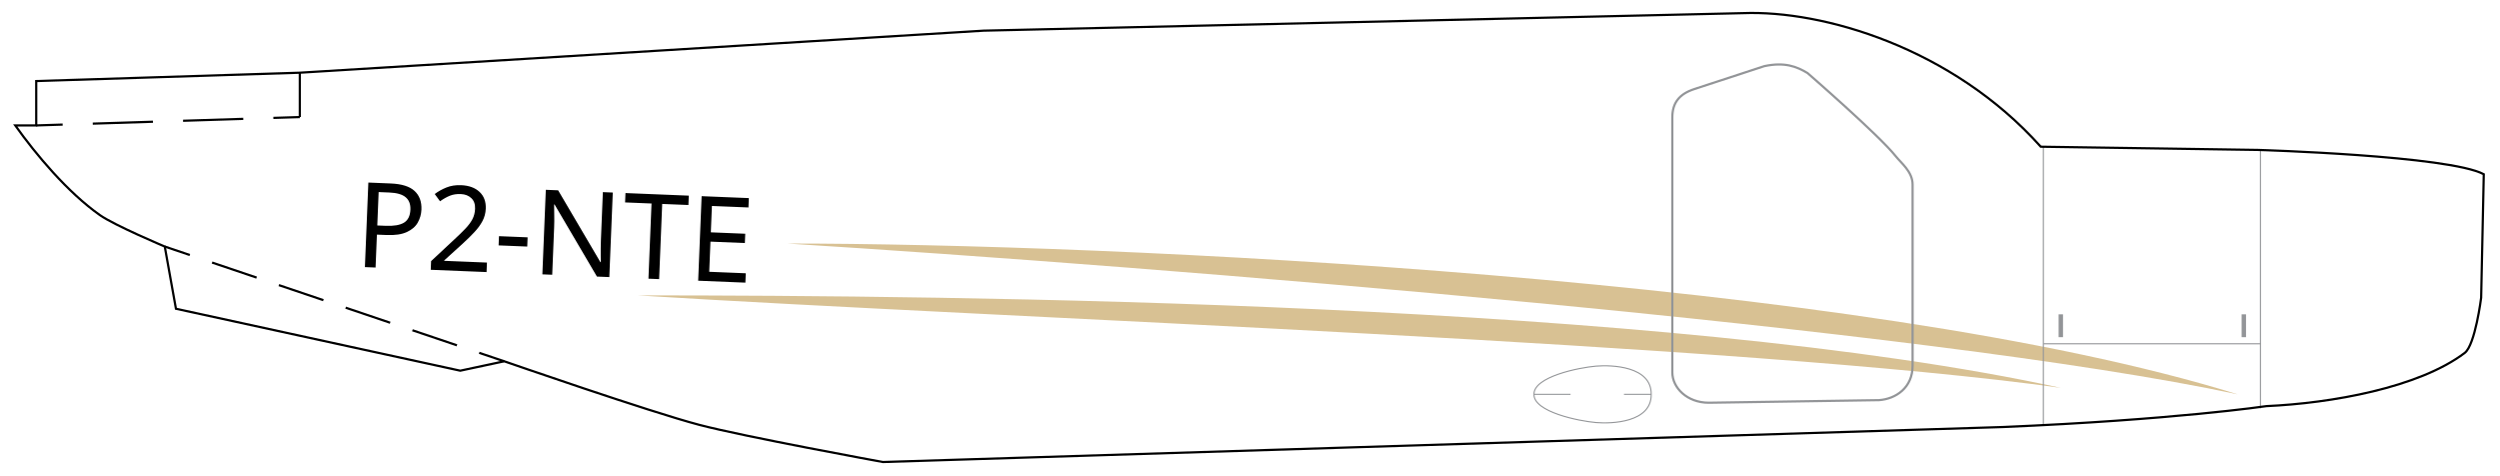
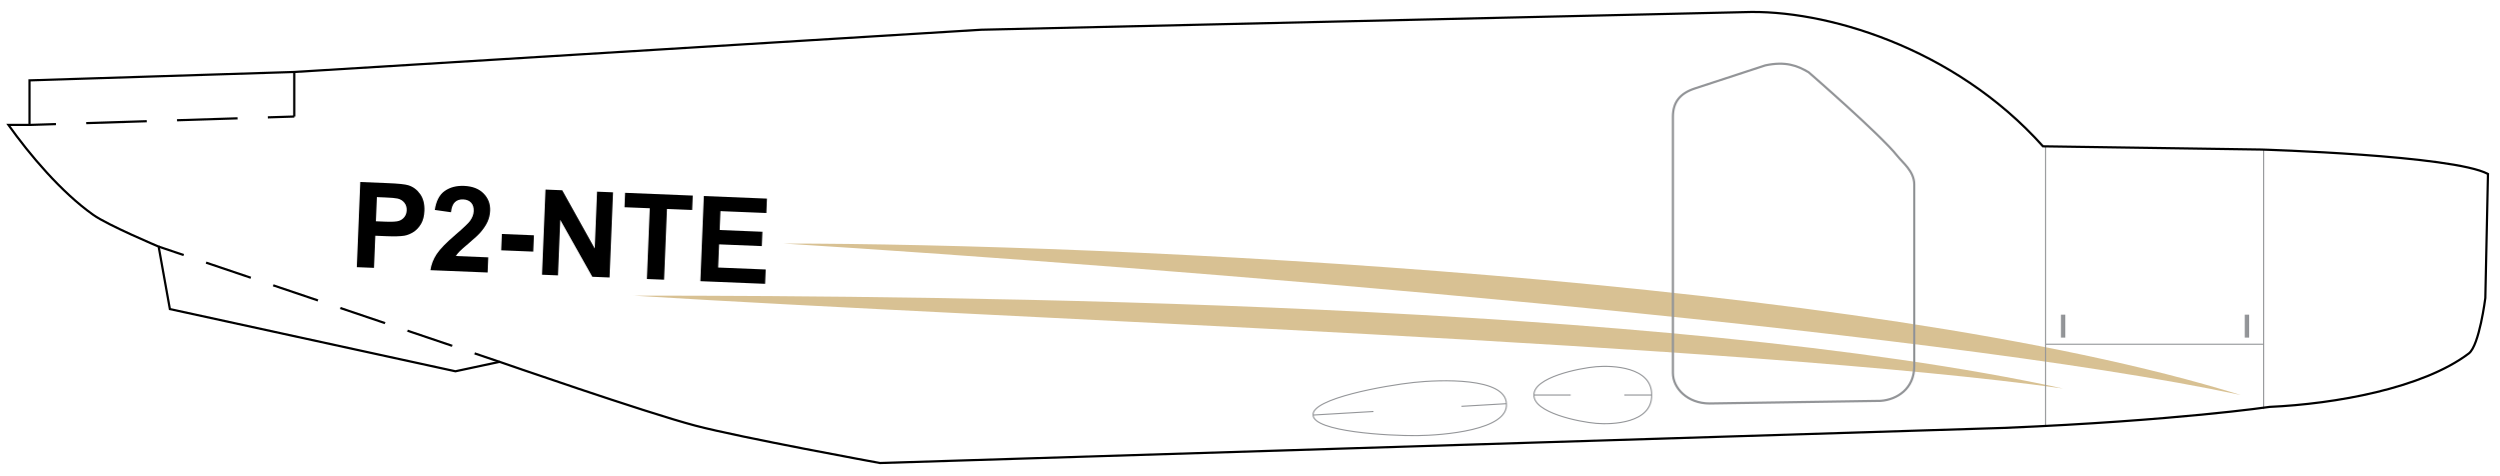
<svg xmlns="http://www.w3.org/2000/svg" version="1.1" x="0px" y="0px" width="566.93px" height="107.72px" viewBox="0 0 566.93 107.72" enable-background="new 0 0 566.93 107.72" xml:space="preserve">
  <g id="Livery">
-     <path fill="#D8C193" d="M144.576,66.983c83.908,5.226,251.234,10.975,322.946,20.972C378.077,68.479,217.004,66.983,144.576,66.983   z" />
-     <path fill="#D8C193" d="M178.566,55.224c83.907,5.226,258.865,19.23,329.089,34.201C422.698,63.011,250.994,55.224,178.566,55.224z   " />
-     <text transform="matrix(0.9992 0.0408 -0.0408 0.9992 80.1748 60.4648)" font-family="'Arial-BoldMT'" font-size="26.88">P2-NTE</text>
+     <g id="Right_Side_1_">
+       <path fill="#D8C193" d="M143.661,67.041c84.282,5.251,252.356,11.023,324.388,21.065    C378.205,68.545,216.412,67.041,143.661,67.041z" />
+       <path fill="#D8C193" d="M177.803,55.23c84.281,5.25,260.021,19.315,330.558,34.353    C423.023,63.051,250.553,55.23,177.803,55.23z" />
+       <g>
+         <path d="M80.944,60.585l0.788-19.311l6.257,0.255c2.371,0.097,3.912,0.256,4.625,0.478     c1.095,0.335,1.995,1.003,2.702,2.003c0.707,1.002,1.028,2.27,0.966,3.807     c-0.048,1.185-0.304,2.173-0.767,2.963c-0.465,0.79-1.037,1.402-1.718,1.836     c-0.682,0.434-1.368,0.712-2.059,0.834c-0.939,0.146-2.291,0.184-4.056,0.111l-2.541-0.103l-0.297,7.285     L80.944,60.585z M85.498,44.7l-0.224,5.48l2.134,0.087c1.535,0.062,2.568,0.003,3.095-0.177     c0.525-0.181,0.945-0.48,1.256-0.899c0.312-0.418,0.48-0.913,0.503-1.484c0.029-0.702-0.155-1.29-0.549-1.764     c-0.393-0.474-0.904-0.78-1.531-0.92c-0.463-0.107-1.396-0.19-2.801-0.247L85.498,44.7z" />
+         <path d="M110.762,58.358l-0.14,3.438l-12.975-0.529c0.192-1.294,0.664-2.509,1.415-3.644     c0.749-1.135,2.2-2.621,4.351-4.46c1.731-1.486,2.798-2.498,3.197-3.037     c0.541-0.743,0.827-1.488,0.857-2.234c0.034-0.825-0.162-1.468-0.588-1.931     c-0.424-0.461-1.029-0.708-1.81-0.74c-0.772-0.032-1.397,0.176-1.872,0.623     c-0.476,0.447-0.771,1.209-0.886,2.286l-3.673-0.519c0.303-2.029,1.053-3.462,2.248-4.302     c1.196-0.84,2.662-1.225,4.401-1.153c1.904,0.078,3.381,0.652,4.428,1.724s1.54,2.372,1.478,3.9     c-0.036,0.869-0.226,1.691-0.569,2.463c-0.345,0.774-0.871,1.577-1.583,2.41     c-0.471,0.552-1.312,1.341-2.524,2.364c-1.212,1.024-1.98,1.705-2.307,2.044     c-0.325,0.339-0.592,0.671-0.799,0.996L110.762,58.358z" />
+         <path d="M113.704,56.763l0.151-3.702l7.271,0.296l-0.151,3.701L113.704,56.763z" />
+         <path d="M122.964,62.3l0.788-19.311l3.794,0.155l7.377,13.218l0.526-12.896l3.623,0.148l-0.788,19.311     l-3.913-0.16l-7.271-12.911l-0.514,12.594L122.964,62.3z" />
+         <path d="M146.755,63.27l0.654-16.044l-5.731-0.233l0.133-3.267l15.347,0.626l-0.133,3.267l-5.718-0.233     l-0.654,16.044L146.755,63.27z" />
+         <path d="M158.887,63.765l0.788-19.311l14.318,0.584l-0.133,3.267l-10.419-0.425l-0.175,4.281l9.695,0.396     l-0.132,3.253l-9.695-0.396l-0.215,5.256l10.788,0.44l-0.132,3.254L158.887,63.765z" />
+       </g>
+     </g>
    <g id="Front_Door_-_Right">
-       <path fill="none" stroke="#939598" stroke-width="0.5" stroke-miterlimit="10" d="M379.389,84.439    c0,3.516,3.371,6.889,8.271,6.889l38.64-0.589c3.78-0.279,7.596-2.784,7.596-7.789V41.835c0-2.896-2.602-4.862-3.815-6.396    c-3.78-4.776-20.021-18.875-20.021-18.875c-2.497-1.491-5.18-2.54-9.8-1.565l-15.82,5.18c-3.504,1.12-5.051,3.173-5.051,6.44    V84.439z" />
+       <path fill="none" stroke="#939598" stroke-width="0.5" stroke-miterlimit="10" d="M379.522,84.576    c0,3.53,3.387,6.92,8.309,6.92l38.812-0.592c3.797-0.281,7.629-2.798,7.629-7.824V41.782    c0-2.909-2.613-4.883-3.832-6.425c-3.797-4.798-20.109-18.959-20.109-18.959c-2.508-1.498-5.203-2.551-9.844-1.572    l-15.891,5.203c-3.519,1.125-5.074,3.187-5.074,6.469V84.576z" />
    </g>
    <g>
-       <line fill="none" stroke="#939598" stroke-width="0.25" stroke-miterlimit="10" x1="463.562" y1="33.271" x2="463.562" y2="96.438" />
-       <line fill="none" stroke="#939598" stroke-width="0.25" stroke-miterlimit="10" x1="512.815" y1="34" x2="512.815" y2="92.605" />
-       <line fill="none" stroke="#939598" stroke-width="0.25" stroke-miterlimit="10" x1="512.815" y1="77.958" x2="463.562" y2="77.958" />
-       <line fill="none" stroke="#939598" stroke-miterlimit="10" x1="509.04" y1="71.279" x2="509.04" y2="76.46" />
-       <line fill="none" stroke="#939598" stroke-miterlimit="10" x1="467.522" y1="71.279" x2="467.522" y2="76.46" />
+       <line fill="none" stroke="#939598" stroke-width="0.25" stroke-miterlimit="10" x1="464.07" y1="33.18" x2="464.07" y2="96.627" />
+       <line fill="none" stroke="#939598" stroke-width="0.25" stroke-miterlimit="10" x1="513.545" y1="33.912" x2="513.545" y2="92.779" />
+       <line fill="none" stroke="#939598" stroke-width="0.25" stroke-miterlimit="10" x1="513.545" y1="78.064" x2="464.07" y2="78.064" />
+       <line fill="none" stroke="#939598" stroke-miterlimit="10" x1="509.752" y1="71.357" x2="509.752" y2="76.561" />
+       <line fill="none" stroke="#939598" stroke-miterlimit="10" x1="468.049" y1="71.357" x2="468.049" y2="76.561" />
    </g>
  </g>
  <g id="Fuselage_Parts">
    <g id="_x32__-_Right">
      <g>
-         <path fill="none" stroke="#000000" stroke-width="0.5" stroke-miterlimit="10" d="M8.218,18.382v10.061H3.456     c4.762,6.676,11.9,15.173,19.175,20.315c3.309,2.341,14.747,7.151,14.747,7.151l2.536,14.105l64.499,14.048l9.984-2.131     c0,0,32.956,11.443,44.193,14.4c10.289,2.708,41.71,8.441,41.71,8.441l254.113-7.936c38.731-1.639,59.761-4.738,59.761-4.738     c14.694-0.661,34.553-4.174,44.979-12.068c2.378-1.801,3.725-12.513,3.725-12.513l0.596-28.007     C555.613,35.295,512.229,34,512.229,34l-49.254-0.729c-20.146-22.495-49.467-30.986-67.53-30.291L223.141,6.954L68.013,16.487     L8.218,18.382z" />
-         <path fill="none" stroke="#939598" stroke-width="0.25" stroke-miterlimit="10" d="M356.303,89.425h-8.301     c-0.08-4.001,10.197-6.072,14.089-6.398c3.541-0.297,12.594-0.002,12.509,6.398h-6.18l0,0h6.18     c0.085,6.398-8.968,6.696-12.509,6.398c-3.892-0.328-14.169-2.399-14.089-6.398H356.303L356.303,89.425z" />
+         <path fill="none" stroke="#000000" stroke-width="0.5" stroke-miterlimit="10" d="M6.695,18.225v10.105H1.912     c4.783,6.707,11.953,15.24,19.26,20.406c3.324,2.352,14.812,7.183,14.812,7.183l2.549,14.168l64.785,14.109     l10.029-2.139c0,0,33.103,11.494,44.391,14.465c10.334,2.719,41.896,8.479,41.896,8.479l255.246-7.973     c38.904-1.645,60.026-4.758,60.026-4.758c14.76-0.664,34.707-4.193,45.182-12.123     c2.387-1.809,3.74-12.568,3.74-12.568l0.599-28.13c-7.894-4.236-51.474-5.537-51.474-5.537l-49.474-0.732     c-20.234-22.596-49.688-31.125-67.83-30.426L222.577,6.745L66.755,16.321L6.695,18.225z" />
+         <path fill="none" stroke="#939598" stroke-width="0.25" stroke-miterlimit="10" d="M311.582,93.316l-13.691,0.805     c-0.352-3.762,16.484-6.712,22.882-7.396c5.823-0.622,20.771-1.22,20.982,4.82l-10.19,0.599l0,0l10.19-0.599     c0.498,6.022-14.418,7.178-20.273,7.241c-6.435,0.069-23.499-0.889-23.591-4.665L311.582,93.316L311.582,93.316z" />
+         <path fill="none" stroke="#939598" stroke-width="0.25" stroke-miterlimit="10" d="M356.333,89.584h-8.338     c-0.08-4.018,10.244-6.1,14.152-6.428c3.556-0.299,12.65,0,12.563,6.428h-6.206l0,0h6.206     c0.087,6.428-9.008,6.725-12.563,6.426c-3.908-0.328-14.232-2.408-14.152-6.426H356.333L356.333,89.584z" />
        <g>
          <g>
-             <line fill="none" stroke="#000000" stroke-width="0.5" stroke-miterlimit="10" x1="68.013" y1="26.547" x2="62.016" y2="26.737" />
-             <line fill="none" stroke="#000000" stroke-width="0.5" stroke-miterlimit="10" stroke-dasharray="13.664,6.832" x1="55.187" y1="26.954" x2="17.629" y2="28.145" />
-             <line fill="none" stroke="#000000" stroke-width="0.5" stroke-miterlimit="10" x1="14.215" y1="28.253" x2="8.218" y2="28.443" />
+             <line fill="none" stroke="#000000" stroke-width="0.5" stroke-miterlimit="10" x1="66.755" y1="26.426" x2="60.758" y2="26.616" />
+             <line fill="none" stroke="#000000" stroke-width="0.5" stroke-miterlimit="10" stroke-dasharray="13.74,6.87" x1="53.892" y1="26.834" x2="16.125" y2="28.032" />
+             <line fill="none" stroke="#000000" stroke-width="0.5" stroke-miterlimit="10" x1="12.692" y1="28.141" x2="6.695" y2="28.331" />
          </g>
        </g>
-         <line fill="none" stroke="#000000" stroke-width="0.5" stroke-miterlimit="10" x1="68.013" y1="16.487" x2="68.013" y2="26.547" />
+         <line fill="none" stroke="#000000" stroke-width="0.5" stroke-miterlimit="10" x1="66.755" y1="16.321" x2="66.755" y2="26.426" />
        <g>
          <g>
-             <line fill="none" stroke="#000000" stroke-width="0.5" stroke-miterlimit="10" x1="114.396" y1="81.933" x2="108.712" y2="80.012" />
-             <line fill="none" stroke="#000000" stroke-width="0.5" stroke-miterlimit="10" stroke-dasharray="10.661,5.33" x1="103.662" y1="78.306" x2="45.587" y2="58.684" />
-             <line fill="none" stroke="#000000" stroke-width="0.5" stroke-miterlimit="10" x1="43.062" y1="57.831" x2="37.378" y2="55.91" />
+             <line fill="none" stroke="#000000" stroke-width="0.5" stroke-miterlimit="10" x1="113.347" y1="82.059" x2="107.663" y2="80.138" />
+             <line fill="none" stroke="#000000" stroke-width="0.5" stroke-miterlimit="10" stroke-dasharray="10.717,5.358" x1="102.586" y1="78.423" x2="44.206" y2="58.698" />
+             <line fill="none" stroke="#000000" stroke-width="0.5" stroke-miterlimit="10" x1="41.668" y1="57.841" x2="35.984" y2="55.92" />
          </g>
        </g>
      </g>
    </g>
+     <g>
+ 	</g>
+     <g>
+ 	</g>
+     <g>
+ 	</g>
+     <g>
+ 	</g>
+     <g>
+ 	</g>
+     <g>
+ 	</g>
  </g>
</svg>
